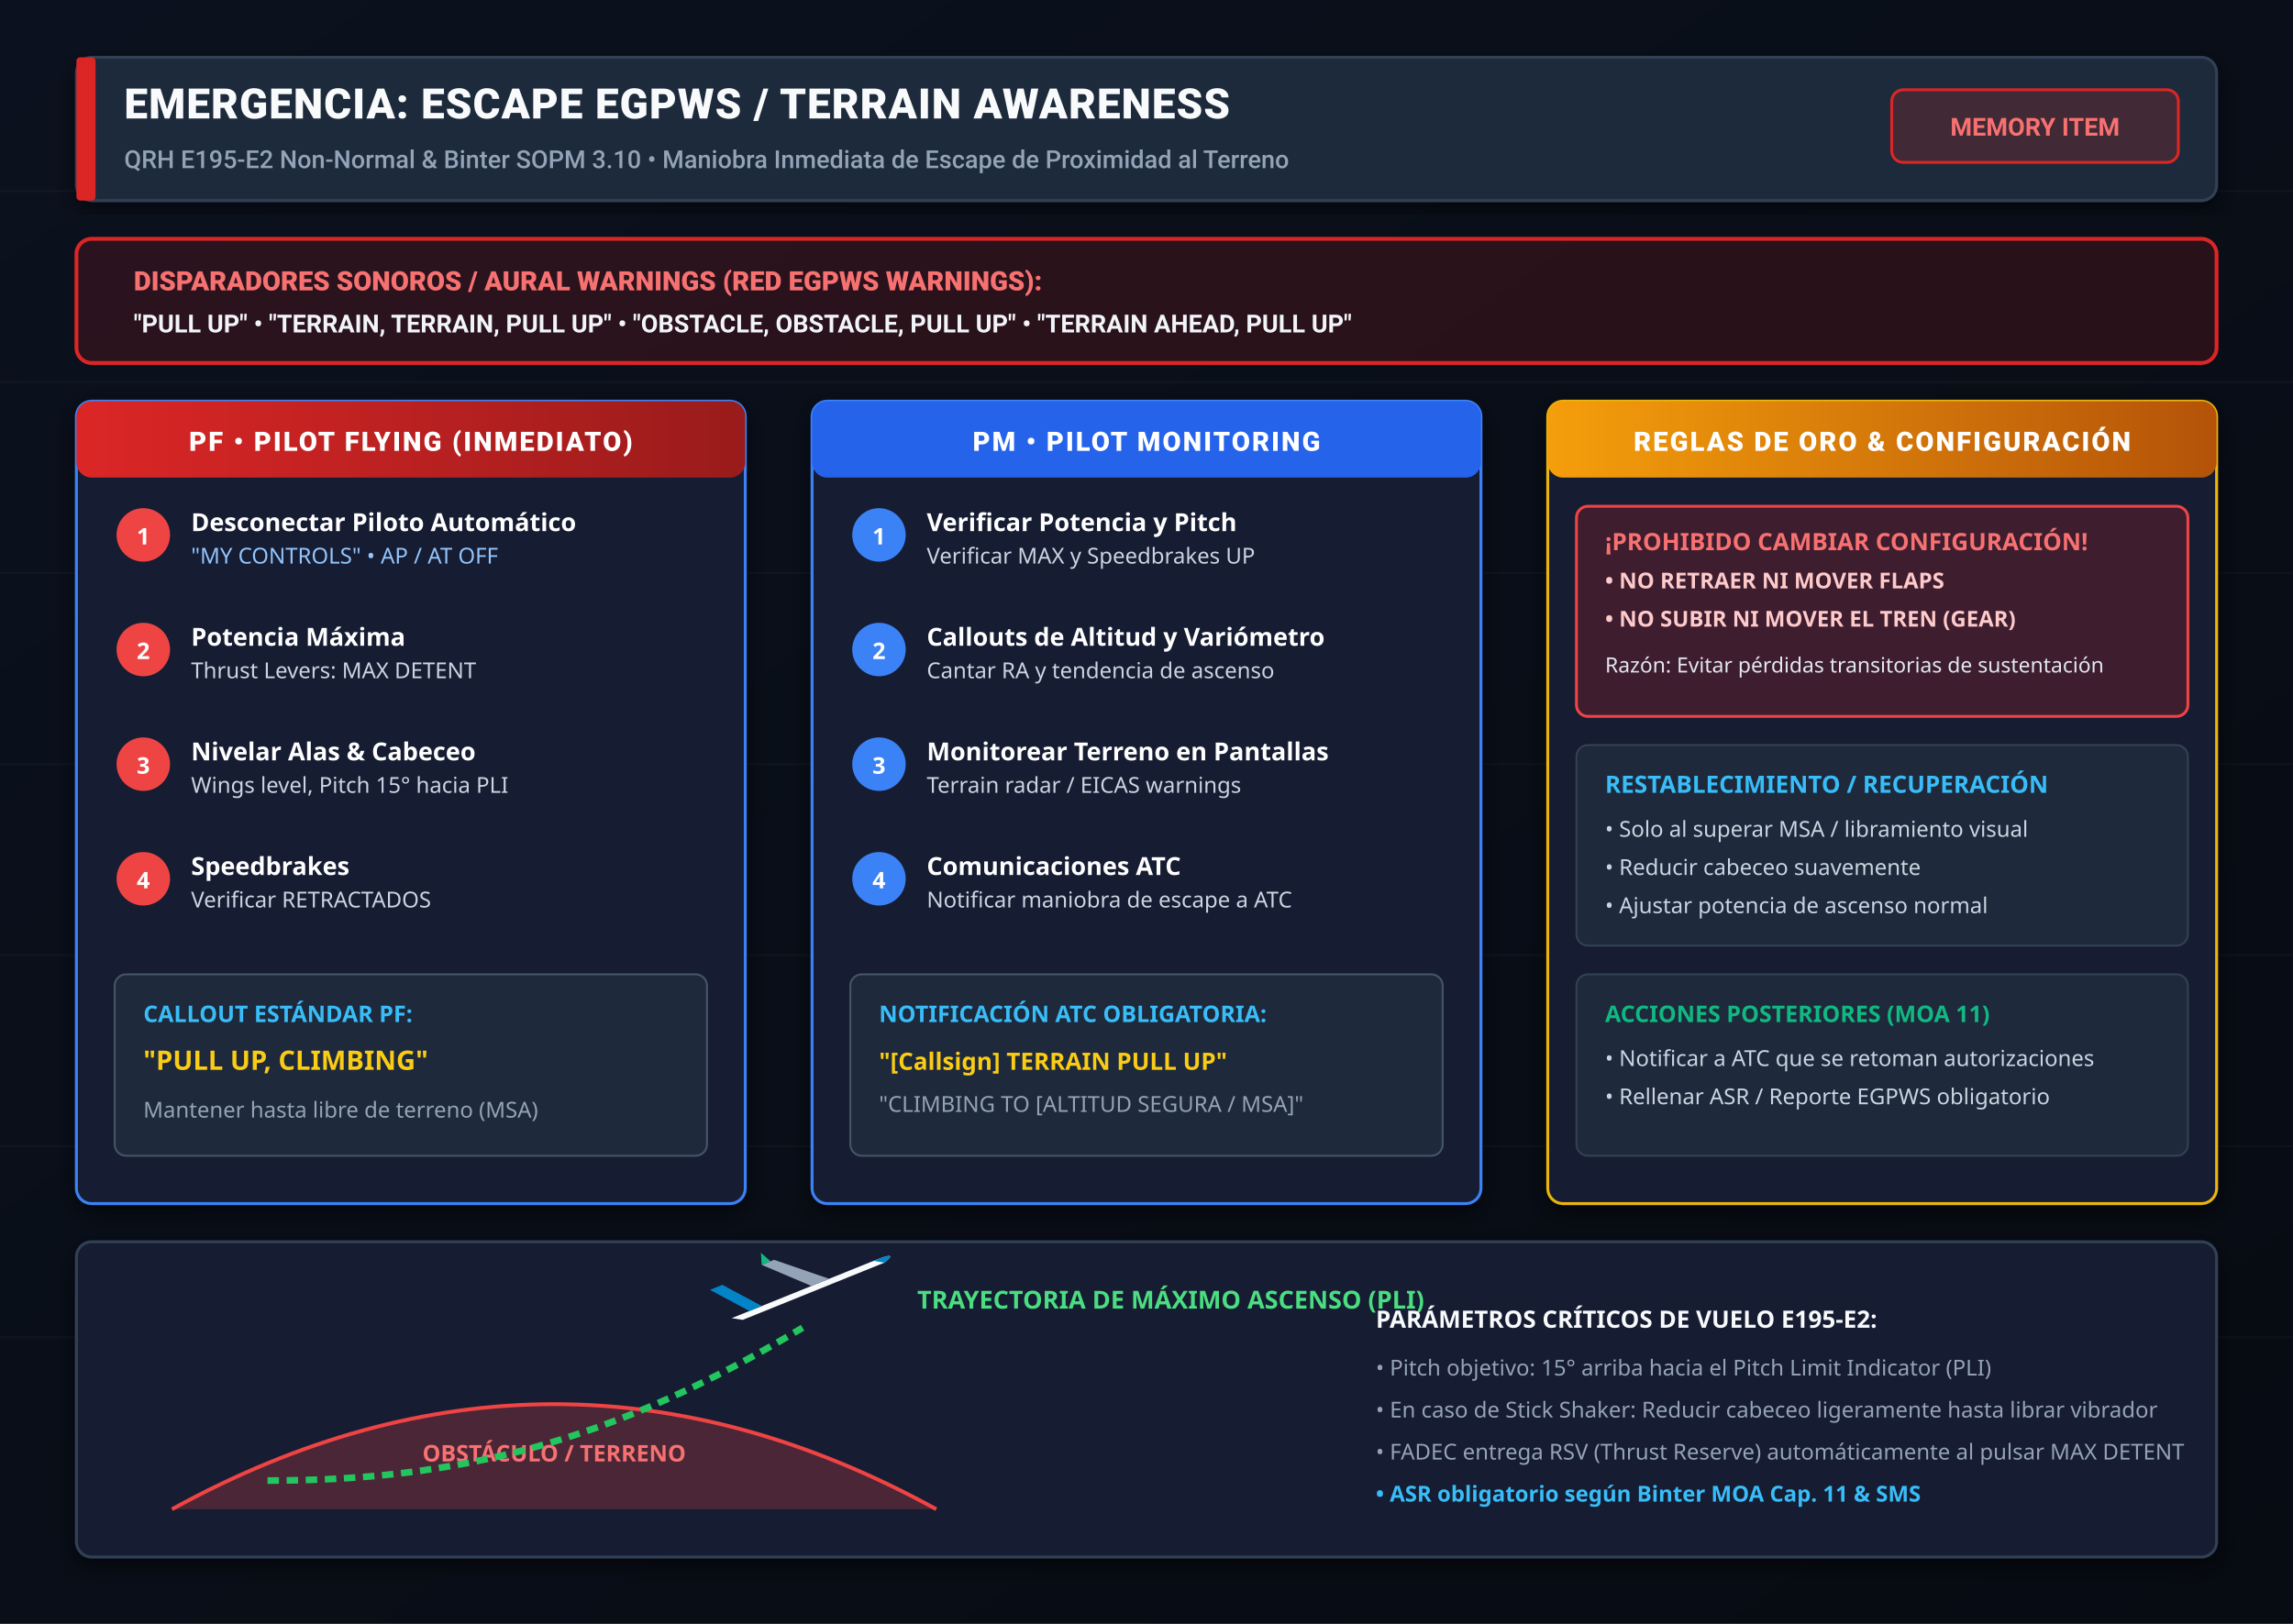
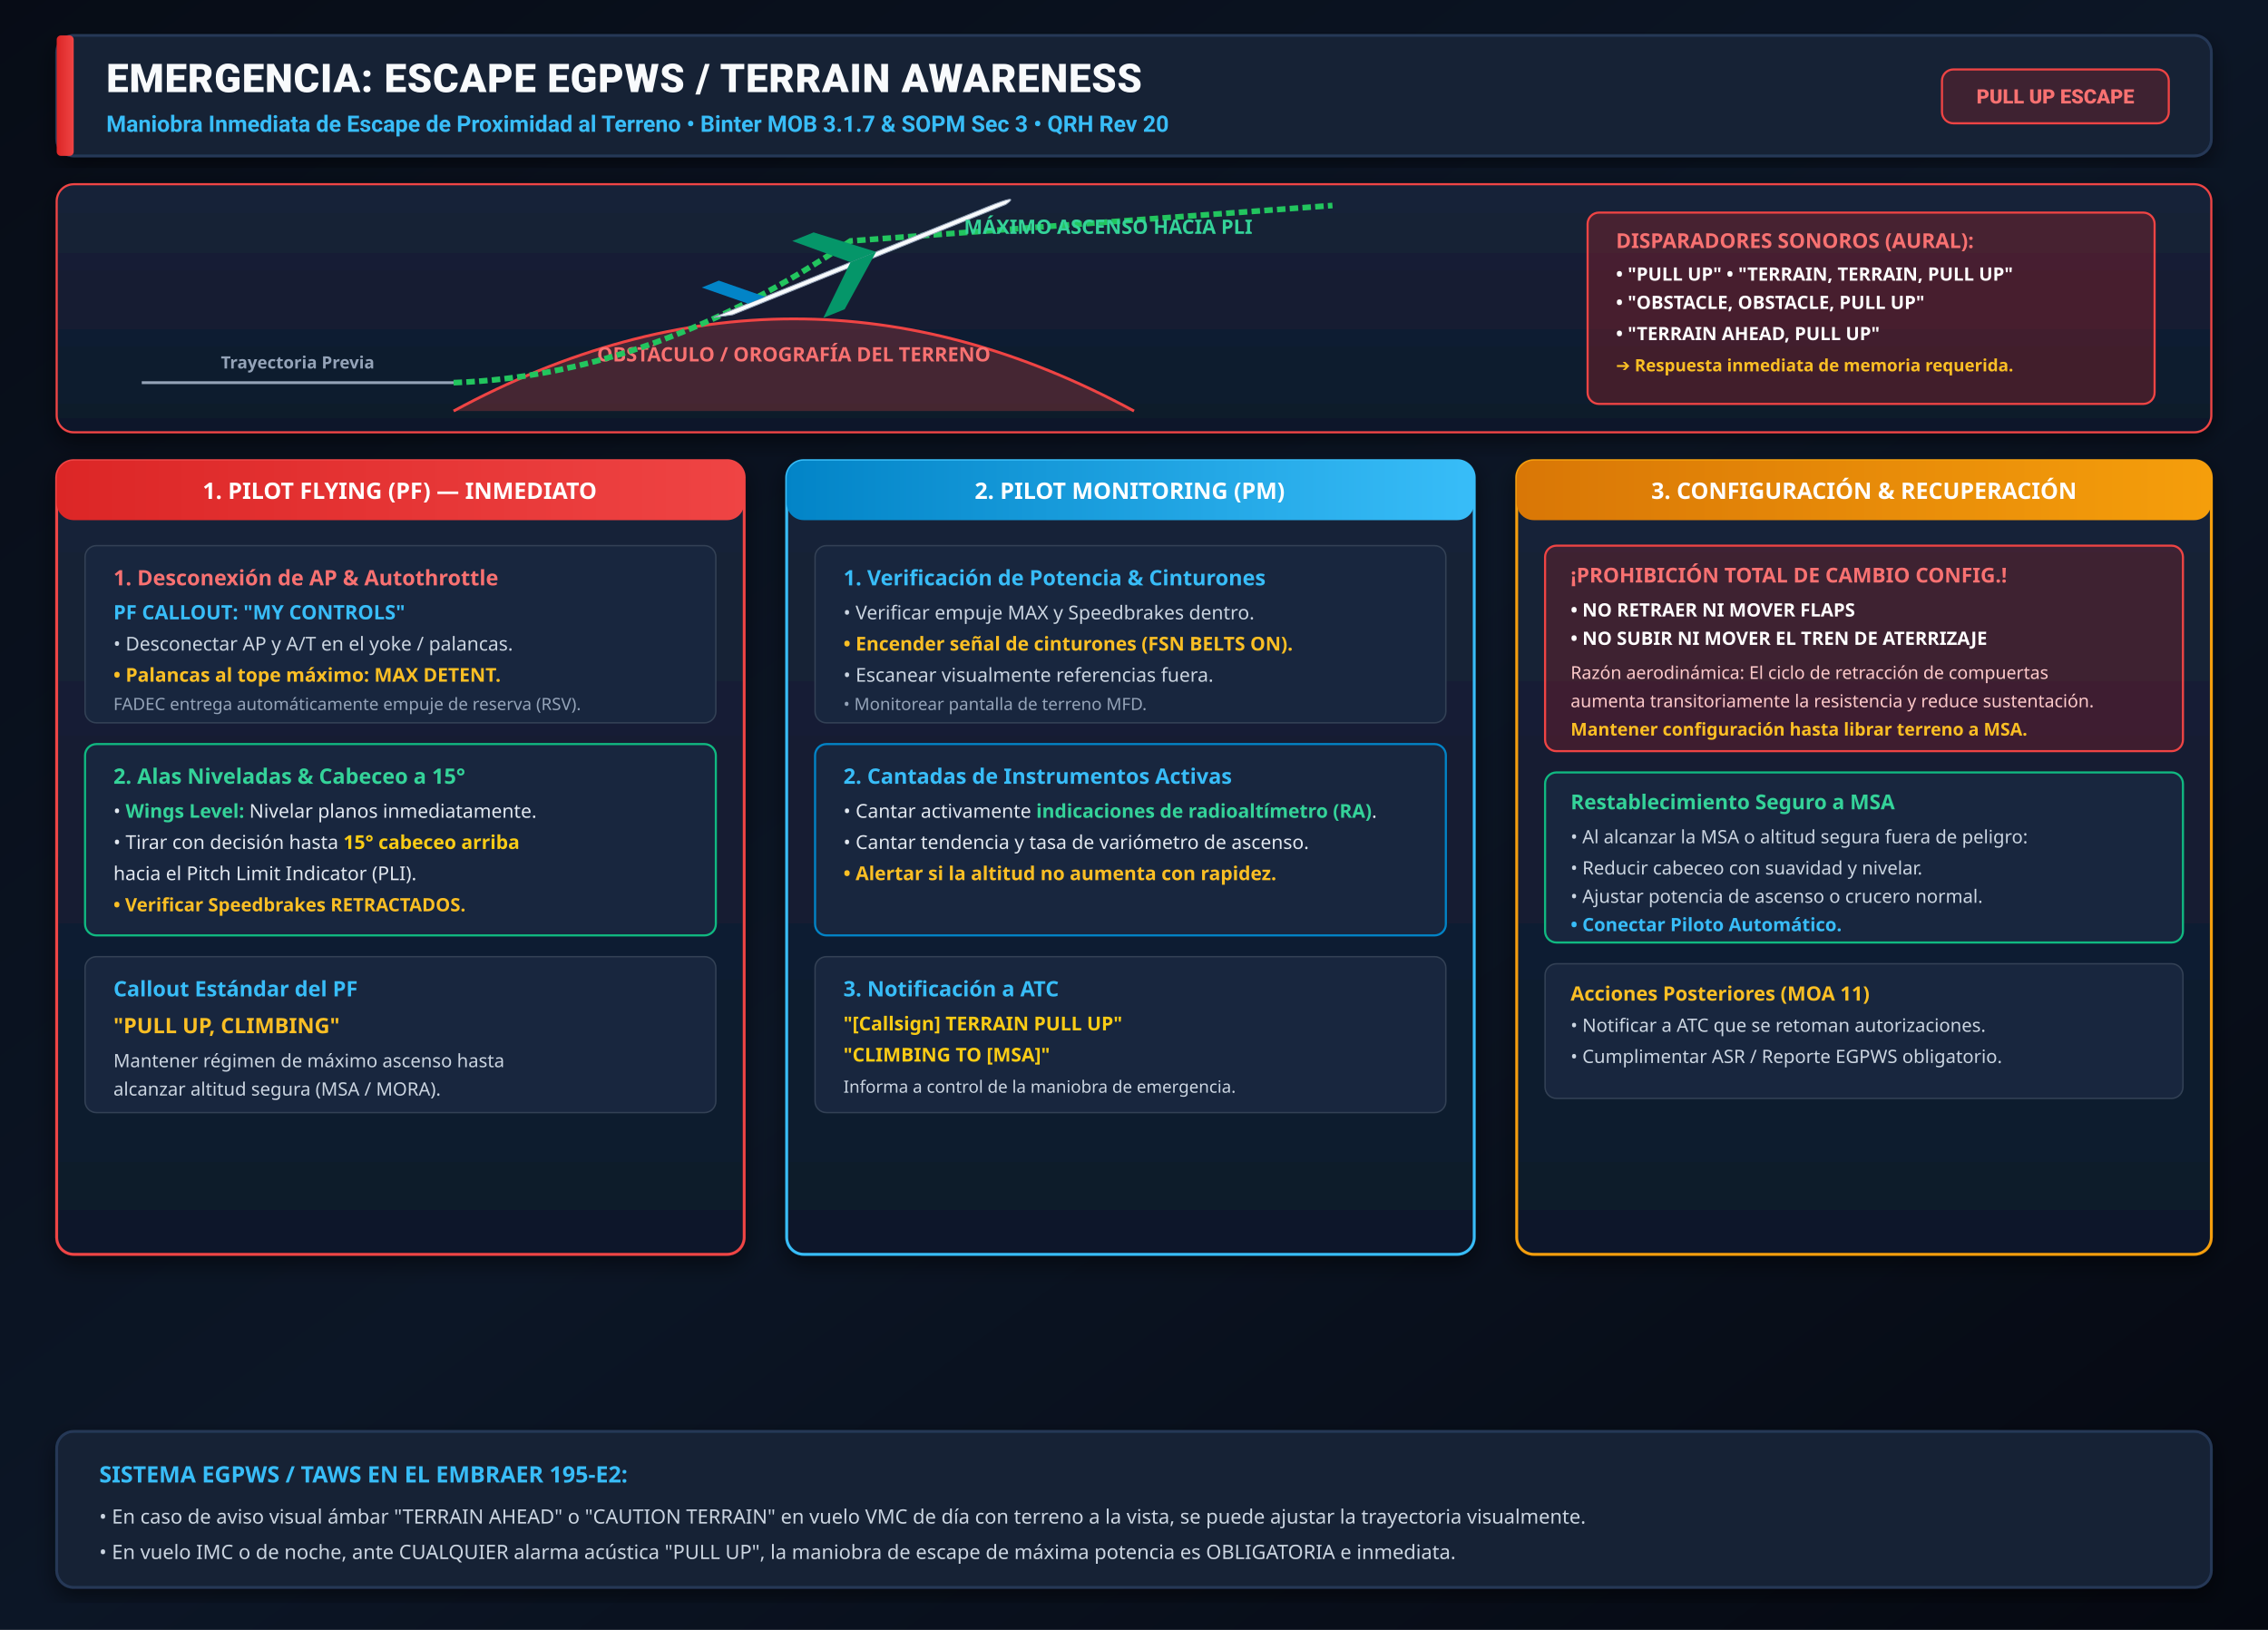
- <svg xmlns="http://www.w3.org/2000/svg" viewBox="0 0 1200 850" width="100%" height="100%">
+ <svg xmlns="http://www.w3.org/2000/svg" viewBox="0 0 1600 1150" width="100%" height="100%">
  <defs>
    <linearGradient id="bgGrad" x1="0%" y1="0%" x2="100%" y2="100%">
-       <stop offset="0%" stop-color="#0b111e" />
-       <stop offset="100%" stop-color="#070b12" />
+       <stop offset="0%" stop-color="#070c16" />
+       <stop offset="50%" stop-color="#0c1626" />
+       <stop offset="100%" stop-color="#050810" />
+     </linearGradient>
+     <linearGradient id="cardGrad" x1="0%" y1="0%" x2="0%" y2="100%">
+       <stop offset="0%" stop-color="#152238" />
+       <stop offset="100%" stop-color="#0f192b" />
    </linearGradient>
    <linearGradient id="redGrad" x1="0%" y1="0%" x2="100%" y2="0%">
      <stop offset="0%" stop-color="#dc2626" />
-       <stop offset="100%" stop-color="#991b1b" />
+       <stop offset="100%" stop-color="#ef4444" />
    </linearGradient>
    <linearGradient id="goldGrad" x1="0%" y1="0%" x2="100%" y2="0%">
-       <stop offset="0%" stop-color="#f59e0b" />
-       <stop offset="100%" stop-color="#b45309" />
+       <stop offset="0%" stop-color="#d97706" />
+       <stop offset="100%" stop-color="#f59e0b" />
+     </linearGradient>
+     <linearGradient id="blueGrad" x1="0%" y1="0%" x2="100%" y2="0%">
+       <stop offset="0%" stop-color="#0284c7" />
+       <stop offset="100%" stop-color="#38bdf8" />
    </linearGradient>
    <linearGradient id="greenGrad" x1="0%" y1="0%" x2="100%" y2="0%">
-       <stop offset="0%" stop-color="#10b981" />
-       <stop offset="100%" stop-color="#047857" />
+       <stop offset="0%" stop-color="#059669" />
+       <stop offset="100%" stop-color="#10b981" />
    </linearGradient>
-     <filter id="cardShadow" x="-10%" y="-10%" width="120%" height="120%">
-       <feDropShadow dx="0" dy="4" stdDeviation="6" flood-color="#000000" flood-opacity="0.6" />
+     <filter id="shadow" x="-10%" y="-10%" width="120%" height="120%">
+       <feDropShadow dx="0" dy="6" stdDeviation="8" flood-color="#000000" flood-opacity="0.5" />
    </filter>
  </defs>
-   <rect width="1200" height="850" fill="url(#bgGrad)" />
-   <g stroke="rgba(255,255,255,0.03)" stroke-width="1">
-     <line x1="0" y1="100" x2="1200" y2="100" />
-     <line x1="0" y1="200" x2="1200" y2="200" />
-     <line x1="0" y1="300" x2="1200" y2="300" />
-     <line x1="0" y1="400" x2="1200" y2="400" />
-     <line x1="0" y1="500" x2="1200" y2="500" />
-     <line x1="0" y1="600" x2="1200" y2="600" />
-     <line x1="0" y1="700" x2="1200" y2="700" />
+   <rect width="1600" height="1150" fill="url(#bgGrad)" />
+   <g transform="translate(40, 25)">
+     <rect width="1520" height="85" rx="12" fill="#132035" stroke="#253856" stroke-width="2" filter="url(#shadow)" />
+     <rect width="12" height="85" fill="url(#redGrad)" rx="3" />
+     <text x="35" y="40" font-family="-apple-system, BlinkMacSystemFont, 'Segoe UI', Roboto, sans-serif" font-size="28" font-weight="900" fill="#f8fafc" letter-spacing="0.5">
+       EMERGENCIA: ESCAPE EGPWS / TERRAIN AWARENESS
+     </text>
+     <text x="35" y="68" font-family="-apple-system, BlinkMacSystemFont, 'Segoe UI', Roboto, sans-serif" font-size="16" font-weight="600" fill="#38bdf8">
+       Maniobra Inmediata de Escape de Proximidad al Terreno • Binter MOB 3.1.7 &amp; SOPM Sec 3 • QRH Rev 20
+     </text>
+     <rect x="1330" y="24" width="160" height="38" rx="8" fill="rgba(220, 38, 38, 0.2)" stroke="#ef4444" stroke-width="1.5" />
+     <text x="1410" y="48" font-family="-apple-system, BlinkMacSystemFont, 'Segoe UI', Roboto, sans-serif" font-size="14" font-weight="800" fill="#f87171" text-anchor="middle">
+       PULL UP ESCAPE
+     </text>
  </g>
-   <rect x="40" y="30" width="1120" height="75" rx="8" fill="#1e293b" stroke="#334155" stroke-width="1.5" filter="url(#cardShadow)" />
-   <rect x="40" y="30" width="10" height="75" fill="#dc2626" rx="2" />
-   <text x="65" y="62" font-family="-apple-system, BlinkMacSystemFont, 'Segoe UI', Roboto, sans-serif" font-size="22" font-weight="800" fill="#f8fafc" letter-spacing="0.5">
-     EMERGENCIA: ESCAPE EGPWS / TERRAIN AWARENESS
-   </text>
-   <text x="65" y="88" font-family="-apple-system, BlinkMacSystemFont, 'Segoe UI', Roboto, sans-serif" font-size="13" font-weight="500" fill="#94a3b8">
-     QRH E195-E2 Non-Normal &amp; Binter SOPM 3.10 • Maniobra Inmediata de Escape de Proximidad al Terreno
-   </text>
-   <rect x="990" y="47" width="150" height="38" rx="6" fill="rgba(220, 38, 38, 0.2)" stroke="#dc2626" stroke-width="1.5" />
-   <text x="1065" y="71" font-family="-apple-system, BlinkMacSystemFont, 'Segoe UI', Roboto, sans-serif" font-size="13" font-weight="700" fill="#f87171" text-anchor="middle">
-     MEMORY ITEM
-   </text>
-   <rect x="40" y="125" width="1120" height="65" rx="8" fill="rgba(220,38,38,0.15)" stroke="#dc2626" stroke-width="2" />
-   <text x="70" y="152" font-family="-apple-system, BlinkMacSystemFont, 'Segoe UI', Roboto, sans-serif" font-size="14" font-weight="800" fill="#f87171">
-     DISPARADORES SONOROS / AURAL WARNINGS (RED EGPWS WARNINGS):
-   </text>
-   <text x="70" y="174" font-family="-apple-system, BlinkMacSystemFont, 'Segoe UI', Roboto, sans-serif" font-size="13" font-weight="600" fill="#f1f5f9">
-     "PULL UP" • "TERRAIN, TERRAIN, PULL UP" • "OBSTACLE, OBSTACLE, PULL UP" • "TERRAIN AHEAD, PULL UP"
-   </text>
-   <g transform="translate(40, 210)">
-     <rect width="350" height="420" rx="8" fill="#131e31" stroke="#3b82f6" stroke-width="1.5" filter="url(#cardShadow)" />
-     <rect width="350" height="40" rx="8" fill="url(#redGrad)" />
-     <text x="175" y="26" font-family="-apple-system, BlinkMacSystemFont, 'Segoe UI', Roboto, sans-serif" font-size="14" font-weight="800" fill="#ffffff" text-anchor="middle" letter-spacing="1">
-       PF • PILOT FLYING (INMEDIATO)
+   <g transform="translate(40, 130)">
+     <rect width="1520" height="175" rx="12" fill="url(#cardGrad)" stroke="#ef4444" stroke-width="1.5" filter="url(#shadow)" />
+     <path d="M 280,160 Q 520,30 760,160" fill="rgba(239, 68, 68, 0.25)" stroke="#ef4444" stroke-width="2" />
+     <text x="520" y="125" font-family="sans-serif" font-size="14" font-weight="800" fill="#f87171" text-anchor="middle">OBSTÁCULO / OROGRAFÍA DEL TERRENO</text>
+     <line x1="60" y1="140" x2="280" y2="140" stroke="#94a3b8" stroke-width="2" />
+     <text x="170" y="130" font-family="sans-serif" font-size="12" font-weight="600" fill="#94a3b8" text-anchor="middle">Trayectoria Previa</text>
+     <path d="M 280,140 Q 420,135 560,40 L 900,15" fill="none" stroke="#22c55e" stroke-width="4" stroke-dasharray="6,3" />
+     <g transform="translate(560, 55) rotate(-22) scale(0.65)">
+       <path d="M -160,0 L 160,0 Q 200,0 180,5 L -140,5 Z" fill="#f8fafc" stroke="#94a3b8" />
+       <path d="M 0,0 L -50,-45 L -25,-45 L 30,0 Z" fill="#059669" />
+       <path d="M 0,0 L -50,45 L -25,45 L 30,0 Z" fill="#059669" />
+       <path d="M -120,0 L -160,-35 L -140,-35 L -100,0 Z" fill="#0284c7" />
+     </g>
+     <text x="640" y="35" font-family="sans-serif" font-size="14" font-weight="900" fill="#34d399">MÁXIMO ASCENSO HACIA PLI</text>
+     <rect x="1080" y="20" width="400" height="135" rx="8" fill="rgba(220, 38, 38, 0.25)" stroke="#ef4444" stroke-width="1.5" />
+     <text x="1100" y="45" font-family="sans-serif" font-size="14.5" font-weight="900" fill="#f87171">DISPARADORES SONOROS (AURAL):</text>
+     <text x="1100" y="68" font-family="sans-serif" font-size="13" font-weight="700" fill="#ffffff">• "PULL UP" • "TERRAIN, TERRAIN, PULL UP"</text>
+     <text x="1100" y="88" font-family="sans-serif" font-size="13" font-weight="700" fill="#ffffff">• "OBSTACLE, OBSTACLE, PULL UP"</text>
+     <text x="1100" y="110" font-family="sans-serif" font-size="13" font-weight="700" fill="#ffffff">• "TERRAIN AHEAD, PULL UP"</text>
+     <text x="1100" y="132" font-family="sans-serif" font-size="12" font-weight="600" fill="#fbbf24">➔ Respuesta inmediata de memoria requerida.</text>
+   </g>
+   <g transform="translate(40, 325)">
+     <g transform="translate(0, 0)">
+       <rect width="485" height="560" rx="12" fill="url(#cardGrad)" stroke="#ef4444" stroke-width="2" filter="url(#shadow)" />
+       <rect width="485" height="42" rx="12" fill="url(#redGrad)" />
+       <text x="242" y="27" font-family="sans-serif" font-size="16" font-weight="900" fill="#ffffff" text-anchor="middle">
+         1. PILOT FLYING (PF) — INMEDIATO
+       </text>
+       <g transform="translate(20, 60)" font-family="sans-serif">
+         <rect width="445" height="125" rx="8" fill="#18263e" stroke="#334155" stroke-width="1" />
+         <text x="20" y="28" font-size="15" font-weight="800" fill="#f87171">1. Desconexión de AP &amp; Autothrottle</text>
+         <text x="20" y="52" font-size="14" font-weight="800" fill="#38bdf8">PF CALLOUT: "MY CONTROLS"</text>
+         <text x="20" y="74" font-size="13.5" font-weight="500" fill="#cbd5e1">• Desconectar AP y A/T en el yoke / palancas.</text>
+         <text x="20" y="96" font-size="13.5" font-weight="700" fill="#fbbf24">• Palancas al tope máximo: MAX DETENT.</text>
+         <text x="20" y="116" font-size="12" font-weight="500" fill="#94a3b8">FADEC entrega automáticamente empuje de reserva (RSV).</text>
+         <g transform="translate(0, 140)">
+           <rect width="445" height="135" rx="8" fill="#18263e" stroke="#10b981" stroke-width="1.5" />
+           <text x="20" y="28" font-size="15" font-weight="800" fill="#34d399">2. Alas Niveladas &amp; Cabeceo a 15°</text>
+           <text x="20" y="52" font-size="13.5" font-weight="500" fill="#e2e8f0">• <tspan font-weight="800" fill="#34d399">Wings Level:</tspan> Nivelar planos inmediatamente.</text>
+           <text x="20" y="74" font-size="13.5" font-weight="500" fill="#e2e8f0">• Tirar con decisión hasta <tspan font-weight="800" fill="#facc15">15° cabeceo arriba</tspan>
+           </text>
+           <text x="20" y="96" font-size="13.5" font-weight="500" fill="#e2e8f0">hacia el Pitch Limit Indicator (PLI).</text>
+           <text x="20" y="118" font-size="13" font-weight="700" fill="#fbbf24">• Verificar Speedbrakes RETRACTADOS.</text>
+         </g>
+         <g transform="translate(0, 290)">
+           <rect width="445" height="110" rx="8" fill="#18263e" stroke="#334155" stroke-width="1" />
+           <text x="20" y="28" font-size="15" font-weight="800" fill="#38bdf8">Callout Estándar del PF</text>
+           <text x="20" y="54" font-size="15" font-weight="900" fill="#fbbf24">"PULL UP, CLIMBING"</text>
+           <text x="20" y="78" font-size="13" font-weight="500" fill="#cbd5e1">Mantener régimen de máximo ascenso hasta</text>
+           <text x="20" y="98" font-size="13" font-weight="500" fill="#cbd5e1">alcanzar altitud segura (MSA / MORA).</text>
+         </g>
+       </g>
+     </g>
+     <g transform="translate(515, 0)">
+       <rect width="485" height="560" rx="12" fill="url(#cardGrad)" stroke="#38bdf8" stroke-width="2" filter="url(#shadow)" />
+       <rect width="485" height="42" rx="12" fill="url(#blueGrad)" />
+       <text x="242" y="27" font-family="sans-serif" font-size="16" font-weight="900" fill="#ffffff" text-anchor="middle">
+         2. PILOT MONITORING (PM)
+       </text>
+       <g transform="translate(20, 60)" font-family="sans-serif">
+         <rect width="445" height="125" rx="8" fill="#18263e" stroke="#334155" stroke-width="1" />
+         <text x="20" y="28" font-size="15" font-weight="800" fill="#38bdf8">1. Verificación de Potencia &amp; Cinturones</text>
+         <text x="20" y="52" font-size="13.5" font-weight="500" fill="#cbd5e1">• Verificar empuje MAX y Speedbrakes dentro.</text>
+         <text x="20" y="74" font-size="13.5" font-weight="700" fill="#fbbf24">• Encender señal de cinturones (FSN BELTS ON).</text>
+         <text x="20" y="96" font-size="13.5" font-weight="500" fill="#cbd5e1">• Escanear visualmente referencias fuera.</text>
+         <text x="20" y="116" font-size="12" font-weight="500" fill="#94a3b8">• Monitorear pantalla de terreno MFD.</text>
+         <g transform="translate(0, 140)">
+           <rect width="445" height="135" rx="8" fill="#18263e" stroke="#0284c7" stroke-width="1.5" />
+           <text x="20" y="28" font-size="15" font-weight="800" fill="#38bdf8">2. Cantadas de Instrumentos Activas</text>
+           <text x="20" y="52" font-size="13.5" font-weight="500" fill="#e2e8f0">• Cantar activamente <tspan font-weight="700" fill="#34d399">indicaciones de radioaltímetro (RA)</tspan>.</text>
+           <text x="20" y="74" font-size="13.5" font-weight="500" fill="#e2e8f0">• Cantar tendencia y tasa de variómetro de ascenso.</text>
+           <text x="20" y="96" font-size="13.5" font-weight="700" fill="#fbbf24">• Alertar si la altitud no aumenta con rapidez.</text>
+         </g>
+         <g transform="translate(0, 290)">
+           <rect width="445" height="110" rx="8" fill="#18263e" stroke="#334155" stroke-width="1" />
+           <text x="20" y="28" font-size="15" font-weight="800" fill="#38bdf8">3. Notificación a ATC</text>
+           <text x="20" y="52" font-size="13.5" font-weight="900" fill="#facc15">"[Callsign] TERRAIN PULL UP"</text>
+           <text x="20" y="74" font-size="13.5" font-weight="900" fill="#facc15">"CLIMBING TO [MSA]"</text>
+           <text x="20" y="96" font-size="12" font-weight="500" fill="#cbd5e1">Informa a control de la maniobra de emergencia.</text>
+         </g>
+       </g>
+     </g>
+     <g transform="translate(1030, 0)">
+       <rect width="490" height="560" rx="12" fill="url(#cardGrad)" stroke="#f59e0b" stroke-width="2" filter="url(#shadow)" />
+       <rect width="490" height="42" rx="12" fill="url(#goldGrad)" />
+       <text x="245" y="27" font-family="sans-serif" font-size="16" font-weight="900" fill="#ffffff" text-anchor="middle">
+         3. CONFIGURACIÓN &amp; RECUPERACIÓN
+       </text>
+       <g transform="translate(20, 60)" font-family="sans-serif">
+         <rect width="450" height="145" rx="8" fill="rgba(220, 38, 38, 0.2)" stroke="#ef4444" stroke-width="1.5" />
+         <text x="18" y="26" font-size="14.5" font-weight="900" fill="#f87171">¡PROHIBICIÓN TOTAL DE CAMBIO CONFIG.!</text>
+         <text x="18" y="50" font-size="13" font-weight="700" fill="#ffffff">• NO RETRAER NI MOVER FLAPS</text>
+         <text x="18" y="70" font-size="13" font-weight="700" fill="#ffffff">• NO SUBIR NI MOVER EL TREN DE ATERRIZAJE</text>
+         <text x="18" y="94" font-size="12.5" font-weight="500" fill="#fecaca">Razón aerodinámica: El ciclo de retracción de compuertas</text>
+         <text x="18" y="114" font-size="12.5" font-weight="500" fill="#fecaca">aumenta transitoriamente la resistencia y reduce sustentación.</text>
+         <text x="18" y="134" font-size="12.5" font-weight="600" fill="#fbbf24">Mantener configuración hasta librar terreno a MSA.</text>
+         <g transform="translate(0, 160)">
+           <rect width="450" height="120" rx="8" fill="#18263e" stroke="#10b981" stroke-width="1.5" />
+           <text x="18" y="26" font-size="14.5" font-weight="800" fill="#34d399">Restablecimiento Seguro a MSA</text>
+           <text x="18" y="50" font-size="13" font-weight="500" fill="#cbd5e1">• Al alcanzar la MSA o altitud segura fuera de peligro:</text>
+           <text x="18" y="72" font-size="13" font-weight="500" fill="#cbd5e1">• Reducir cabeceo con suavidad y nivelar.</text>
+           <text x="18" y="92" font-size="13" font-weight="500" fill="#cbd5e1">• Ajustar potencia de ascenso o crucero normal.</text>
+           <text x="18" y="112" font-size="13" font-weight="700" fill="#38bdf8">• Conectar Piloto Automático.</text>
+         </g>
+         <g transform="translate(0, 295)">
+           <rect width="450" height="95" rx="8" fill="#18263e" stroke="#334155" stroke-width="1" />
+           <text x="18" y="26" font-size="14" font-weight="800" fill="#fbbf24">Acciones Posteriores (MOA 11)</text>
+           <text x="18" y="48" font-size="13" font-weight="500" fill="#cbd5e1">• Notificar a ATC que se retoman autorizaciones.</text>
+           <text x="18" y="70" font-size="13" font-weight="500" fill="#cbd5e1">• Cumplimentar ASR / Reporte EGPWS obligatorio.</text>
+         </g>
+       </g>
+     </g>
+   </g>
+   <g transform="translate(40, 1010)">
+     <rect width="1520" height="110" rx="12" fill="#132035" stroke="#253856" stroke-width="2" filter="url(#shadow)" />
+     <text x="30" y="36" font-family="sans-serif" font-size="16" font-weight="800" fill="#38bdf8">
+       SISTEMA EGPWS / TAWS EN EL EMBRAER 195-E2:
    </text>
-     <circle cx="35" cy="70" r="14" fill="#ef4444" />
-     <text x="35" y="75" font-family="sans-serif" font-size="12" font-weight="bold" fill="#fff" text-anchor="middle">1</text>
-     <text x="60" y="68" font-family="sans-serif" font-size="13" font-weight="700" fill="#ffffff">Desconectar Piloto Automático</text>
-     <text x="60" y="85" font-family="sans-serif" font-size="11.5" font-weight="500" fill="#93c5fd">"MY CONTROLS" • AP / AT OFF</text>
-     <circle cx="35" cy="130" r="14" fill="#ef4444" />
-     <text x="35" y="135" font-family="sans-serif" font-size="12" font-weight="bold" fill="#fff" text-anchor="middle">2</text>
-     <text x="60" y="128" font-family="sans-serif" font-size="13" font-weight="700" fill="#ffffff">Potencia Máxima</text>
-     <text x="60" y="145" font-family="sans-serif" font-size="11.5" font-weight="500" fill="#cbd5e1">Thrust Levers: MAX DETENT</text>
-     <circle cx="35" cy="190" r="14" fill="#ef4444" />
-     <text x="35" y="195" font-family="sans-serif" font-size="12" font-weight="bold" fill="#fff" text-anchor="middle">3</text>
-     <text x="60" y="188" font-family="sans-serif" font-size="13" font-weight="700" fill="#ffffff">Nivelar Alas &amp; Cabeceo</text>
-     <text x="60" y="205" font-family="sans-serif" font-size="11.5" font-weight="500" fill="#cbd5e1">Wings level, Pitch 15° hacia PLI</text>
-     <circle cx="35" cy="250" r="14" fill="#ef4444" />
-     <text x="35" y="255" font-family="sans-serif" font-size="12" font-weight="bold" fill="#fff" text-anchor="middle">4</text>
-     <text x="60" y="248" font-family="sans-serif" font-size="13" font-weight="700" fill="#ffffff">Speedbrakes</text>
-     <text x="60" y="265" font-family="sans-serif" font-size="11.5" font-weight="500" fill="#cbd5e1">Verificar RETRACTADOS</text>
-     <rect x="20" y="300" width="310" height="95" rx="6" fill="#1e293b" stroke="#475569" stroke-width="1" />
-     <text x="35" y="325" font-family="sans-serif" font-size="12" font-weight="700" fill="#38bdf8">CALLOUT ESTÁNDAR PF:</text>
-     <text x="35" y="350" font-family="sans-serif" font-size="14" font-weight="800" fill="#facc15">"PULL UP, CLIMBING"</text>
-     <text x="35" y="375" font-family="sans-serif" font-size="11.5" font-weight="500" fill="#94a3b8">Mantener hasta libre de terreno (MSA)</text>
-   </g>
-   <g transform="translate(425, 210)">
-     <rect width="350" height="420" rx="8" fill="#131e31" stroke="#3b82f6" stroke-width="1.5" filter="url(#cardShadow)" />
-     <rect width="350" height="40" rx="8" fill="#2563eb" />
-     <text x="175" y="26" font-family="-apple-system, BlinkMacSystemFont, 'Segoe UI', Roboto, sans-serif" font-size="14" font-weight="800" fill="#ffffff" text-anchor="middle" letter-spacing="1">
-       PM • PILOT MONITORING
+     <text x="30" y="65" font-family="sans-serif" font-size="14" font-weight="500" fill="#cbd5e1">
+       • En caso de aviso visual ámbar "TERRAIN AHEAD" o "CAUTION TERRAIN" en vuelo VMC de día con terreno a la vista, se puede ajustar la trayectoria visualmente.
    </text>
-     <circle cx="35" cy="70" r="14" fill="#3b82f6" />
-     <text x="35" y="75" font-family="sans-serif" font-size="12" font-weight="bold" fill="#fff" text-anchor="middle">1</text>
-     <text x="60" y="68" font-family="sans-serif" font-size="13" font-weight="700" fill="#ffffff">Verificar Potencia y Pitch</text>
-     <text x="60" y="85" font-family="sans-serif" font-size="11.5" font-weight="500" fill="#cbd5e1">Verificar MAX y Speedbrakes UP</text>
-     <circle cx="35" cy="130" r="14" fill="#3b82f6" />
-     <text x="35" y="135" font-family="sans-serif" font-size="12" font-weight="bold" fill="#fff" text-anchor="middle">2</text>
-     <text x="60" y="128" font-family="sans-serif" font-size="13" font-weight="700" fill="#ffffff">Callouts de Altitud y Variómetro</text>
-     <text x="60" y="145" font-family="sans-serif" font-size="11.5" font-weight="500" fill="#cbd5e1">Cantar RA y tendencia de ascenso</text>
-     <circle cx="35" cy="190" r="14" fill="#3b82f6" />
-     <text x="35" y="195" font-family="sans-serif" font-size="12" font-weight="bold" fill="#fff" text-anchor="middle">3</text>
-     <text x="60" y="188" font-family="sans-serif" font-size="13" font-weight="700" fill="#ffffff">Monitorear Terreno en Pantallas</text>
-     <text x="60" y="205" font-family="sans-serif" font-size="11.5" font-weight="500" fill="#cbd5e1">Terrain radar / EICAS warnings</text>
-     <circle cx="35" cy="250" r="14" fill="#3b82f6" />
-     <text x="35" y="255" font-family="sans-serif" font-size="12" font-weight="bold" fill="#fff" text-anchor="middle">4</text>
-     <text x="60" y="248" font-family="sans-serif" font-size="13" font-weight="700" fill="#ffffff">Comunicaciones ATC</text>
-     <text x="60" y="265" font-family="sans-serif" font-size="11.5" font-weight="500" fill="#cbd5e1">Notificar maniobra de escape a ATC</text>
-     <rect x="20" y="300" width="310" height="95" rx="6" fill="#1e293b" stroke="#475569" stroke-width="1" />
-     <text x="35" y="325" font-family="sans-serif" font-size="12" font-weight="700" fill="#38bdf8">NOTIFICACIÓN ATC OBLIGATORIA:</text>
-     <text x="35" y="350" font-family="sans-serif" font-size="12.5" font-weight="800" fill="#facc15">"[Callsign] TERRAIN PULL UP"</text>
-     <text x="35" y="372" font-family="sans-serif" font-size="11.5" font-weight="500" fill="#94a3b8">"CLIMBING TO [ALTITUD SEGURA / MSA]"</text>
-   </g>
-   <g transform="translate(810, 210)">
-     <rect width="350" height="420" rx="8" fill="#131e31" stroke="#eab308" stroke-width="1.5" filter="url(#cardShadow)" />
-     <rect width="350" height="40" rx="8" fill="url(#goldGrad)" />
-     <text x="175" y="26" font-family="-apple-system, BlinkMacSystemFont, 'Segoe UI', Roboto, sans-serif" font-size="14" font-weight="800" fill="#ffffff" text-anchor="middle" letter-spacing="1">
-       REGLAS DE ORO &amp; CONFIGURACIÓN
+     <text x="30" y="90" font-family="sans-serif" font-size="14" font-weight="500" fill="#cbd5e1">
+       • En vuelo IMC o de noche, ante CUALQUIER alarma acústica "PULL UP", la maniobra de escape de máxima potencia es OBLIGATORIA e inmediata.
    </text>
-     <rect x="15" y="55" width="320" height="110" rx="6" fill="rgba(220,38,38,0.2)" stroke="#ef4444" stroke-width="1.5" />
-     <text x="30" y="78" font-family="sans-serif" font-size="12.5" font-weight="800" fill="#f87171">¡PROHIBIDO CAMBIAR CONFIGURACIÓN!</text>
-     <text x="30" y="98" font-family="sans-serif" font-size="11.5" font-weight="600" fill="#fecaca">• NO RETRAER NI MOVER FLAPS</text>
-     <text x="30" y="118" font-family="sans-serif" font-size="11.5" font-weight="600" fill="#fecaca">• NO SUBIR NI MOVER EL TREN (GEAR)</text>
-     <text x="30" y="142" font-family="sans-serif" font-size="11" font-weight="500" fill="#e2e8f0">Razón: Evitar pérdidas transitorias de sustentación</text>
-     <rect x="15" y="180" width="320" height="105" rx="6" fill="#1e293b" stroke="#334155" stroke-width="1" />
-     <text x="30" y="205" font-family="sans-serif" font-size="12.5" font-weight="700" fill="#38bdf8">RESTABLECIMIENTO / RECUPERACIÓN</text>
-     <text x="30" y="228" font-family="sans-serif" font-size="11.5" font-weight="500" fill="#cbd5e1">• Solo al superar MSA / libramiento visual</text>
-     <text x="30" y="248" font-family="sans-serif" font-size="11.5" font-weight="500" fill="#cbd5e1">• Reducir cabeceo suavemente</text>
-     <text x="30" y="268" font-family="sans-serif" font-size="11.5" font-weight="500" fill="#cbd5e1">• Ajustar potencia de ascenso normal</text>
-     <rect x="15" y="300" width="320" height="95" rx="6" fill="#1e293b" stroke="#334155" stroke-width="1" />
-     <text x="30" y="325" font-family="sans-serif" font-size="12" font-weight="700" fill="#10b981">ACCIONES POSTERIORES (MOA 11)</text>
-     <text x="30" y="348" font-family="sans-serif" font-size="11.5" font-weight="500" fill="#cbd5e1">• Notificar a ATC que se retoman autorizaciones</text>
-     <text x="30" y="368" font-family="sans-serif" font-size="11.5" font-weight="500" fill="#cbd5e1">• Rellenar ASR / Reporte EGPWS obligatorio</text>
-   </g>
-   <g transform="translate(40, 650)">
-     <rect width="1120" height="165" rx="8" fill="#131e31" stroke="#334155" stroke-width="1.5" filter="url(#cardShadow)" />
-     <path d="M 50,140 Q 250,30 450,140" fill="rgba(239, 68, 68, 0.25)" stroke="#ef4444" stroke-width="2" />
-     <text x="250" y="115" font-family="sans-serif" font-size="12" font-weight="800" fill="#f87171" text-anchor="middle">OBSTÁCULO / TERRENO</text>
-     <path d="M 100,125 C 200,125 280,105 380,45" fill="none" stroke="#22c55e" stroke-width="3.5" stroke-dasharray="6,4" />
-     <g transform="translate(380, 25) rotate(-22)">
-       <path d="M -40,0 L 40,0 Q 55,0 45,3 L -35,3 Z" fill="#f8fafc" />
-       <path d="M 40,0 Q 55,0 45,3 Z" fill="#0284c7" />
-       <path d="M 5,0 L -15,-20 L -8,-20 L 15,0 Z" fill="#94a3b8" />
-       <path d="M -15,-20 L -13,-26 L -10,-20 Z" fill="#10b981" />
-       <path d="M -30,0 L -45,-18 L -38,-18 L -23,0 Z" fill="#0284c7" />
-     </g>
-     <text x="440" y="35" font-family="sans-serif" font-size="13" font-weight="800" fill="#4ade80">TRAYECTORIA DE MÁXIMO ASCENSO (PLI)</text>
-     <text x="680" y="45" font-family="sans-serif" font-size="12.5" font-weight="700" fill="#f8fafc">PARÁMETROS CRÍTICOS DE VUELO E195-E2:</text>
-     <text x="680" y="70" font-family="sans-serif" font-size="11.5" font-weight="500" fill="#94a3b8">• Pitch objetivo: 15° arriba hacia el Pitch Limit Indicator (PLI)</text>
-     <text x="680" y="92" font-family="sans-serif" font-size="11.5" font-weight="500" fill="#94a3b8">• En caso de Stick Shaker: Reducir cabeceo ligeramente hasta librar vibrador</text>
-     <text x="680" y="114" font-family="sans-serif" font-size="11.5" font-weight="500" fill="#94a3b8">• FADEC entrega RSV (Thrust Reserve) automáticamente al pulsar MAX DETENT</text>
-     <text x="680" y="136" font-family="sans-serif" font-size="11.5" font-weight="600" fill="#38bdf8">• ASR obligatorio según Binter MOA Cap. 11 &amp; SMS</text>
  </g>
</svg>
